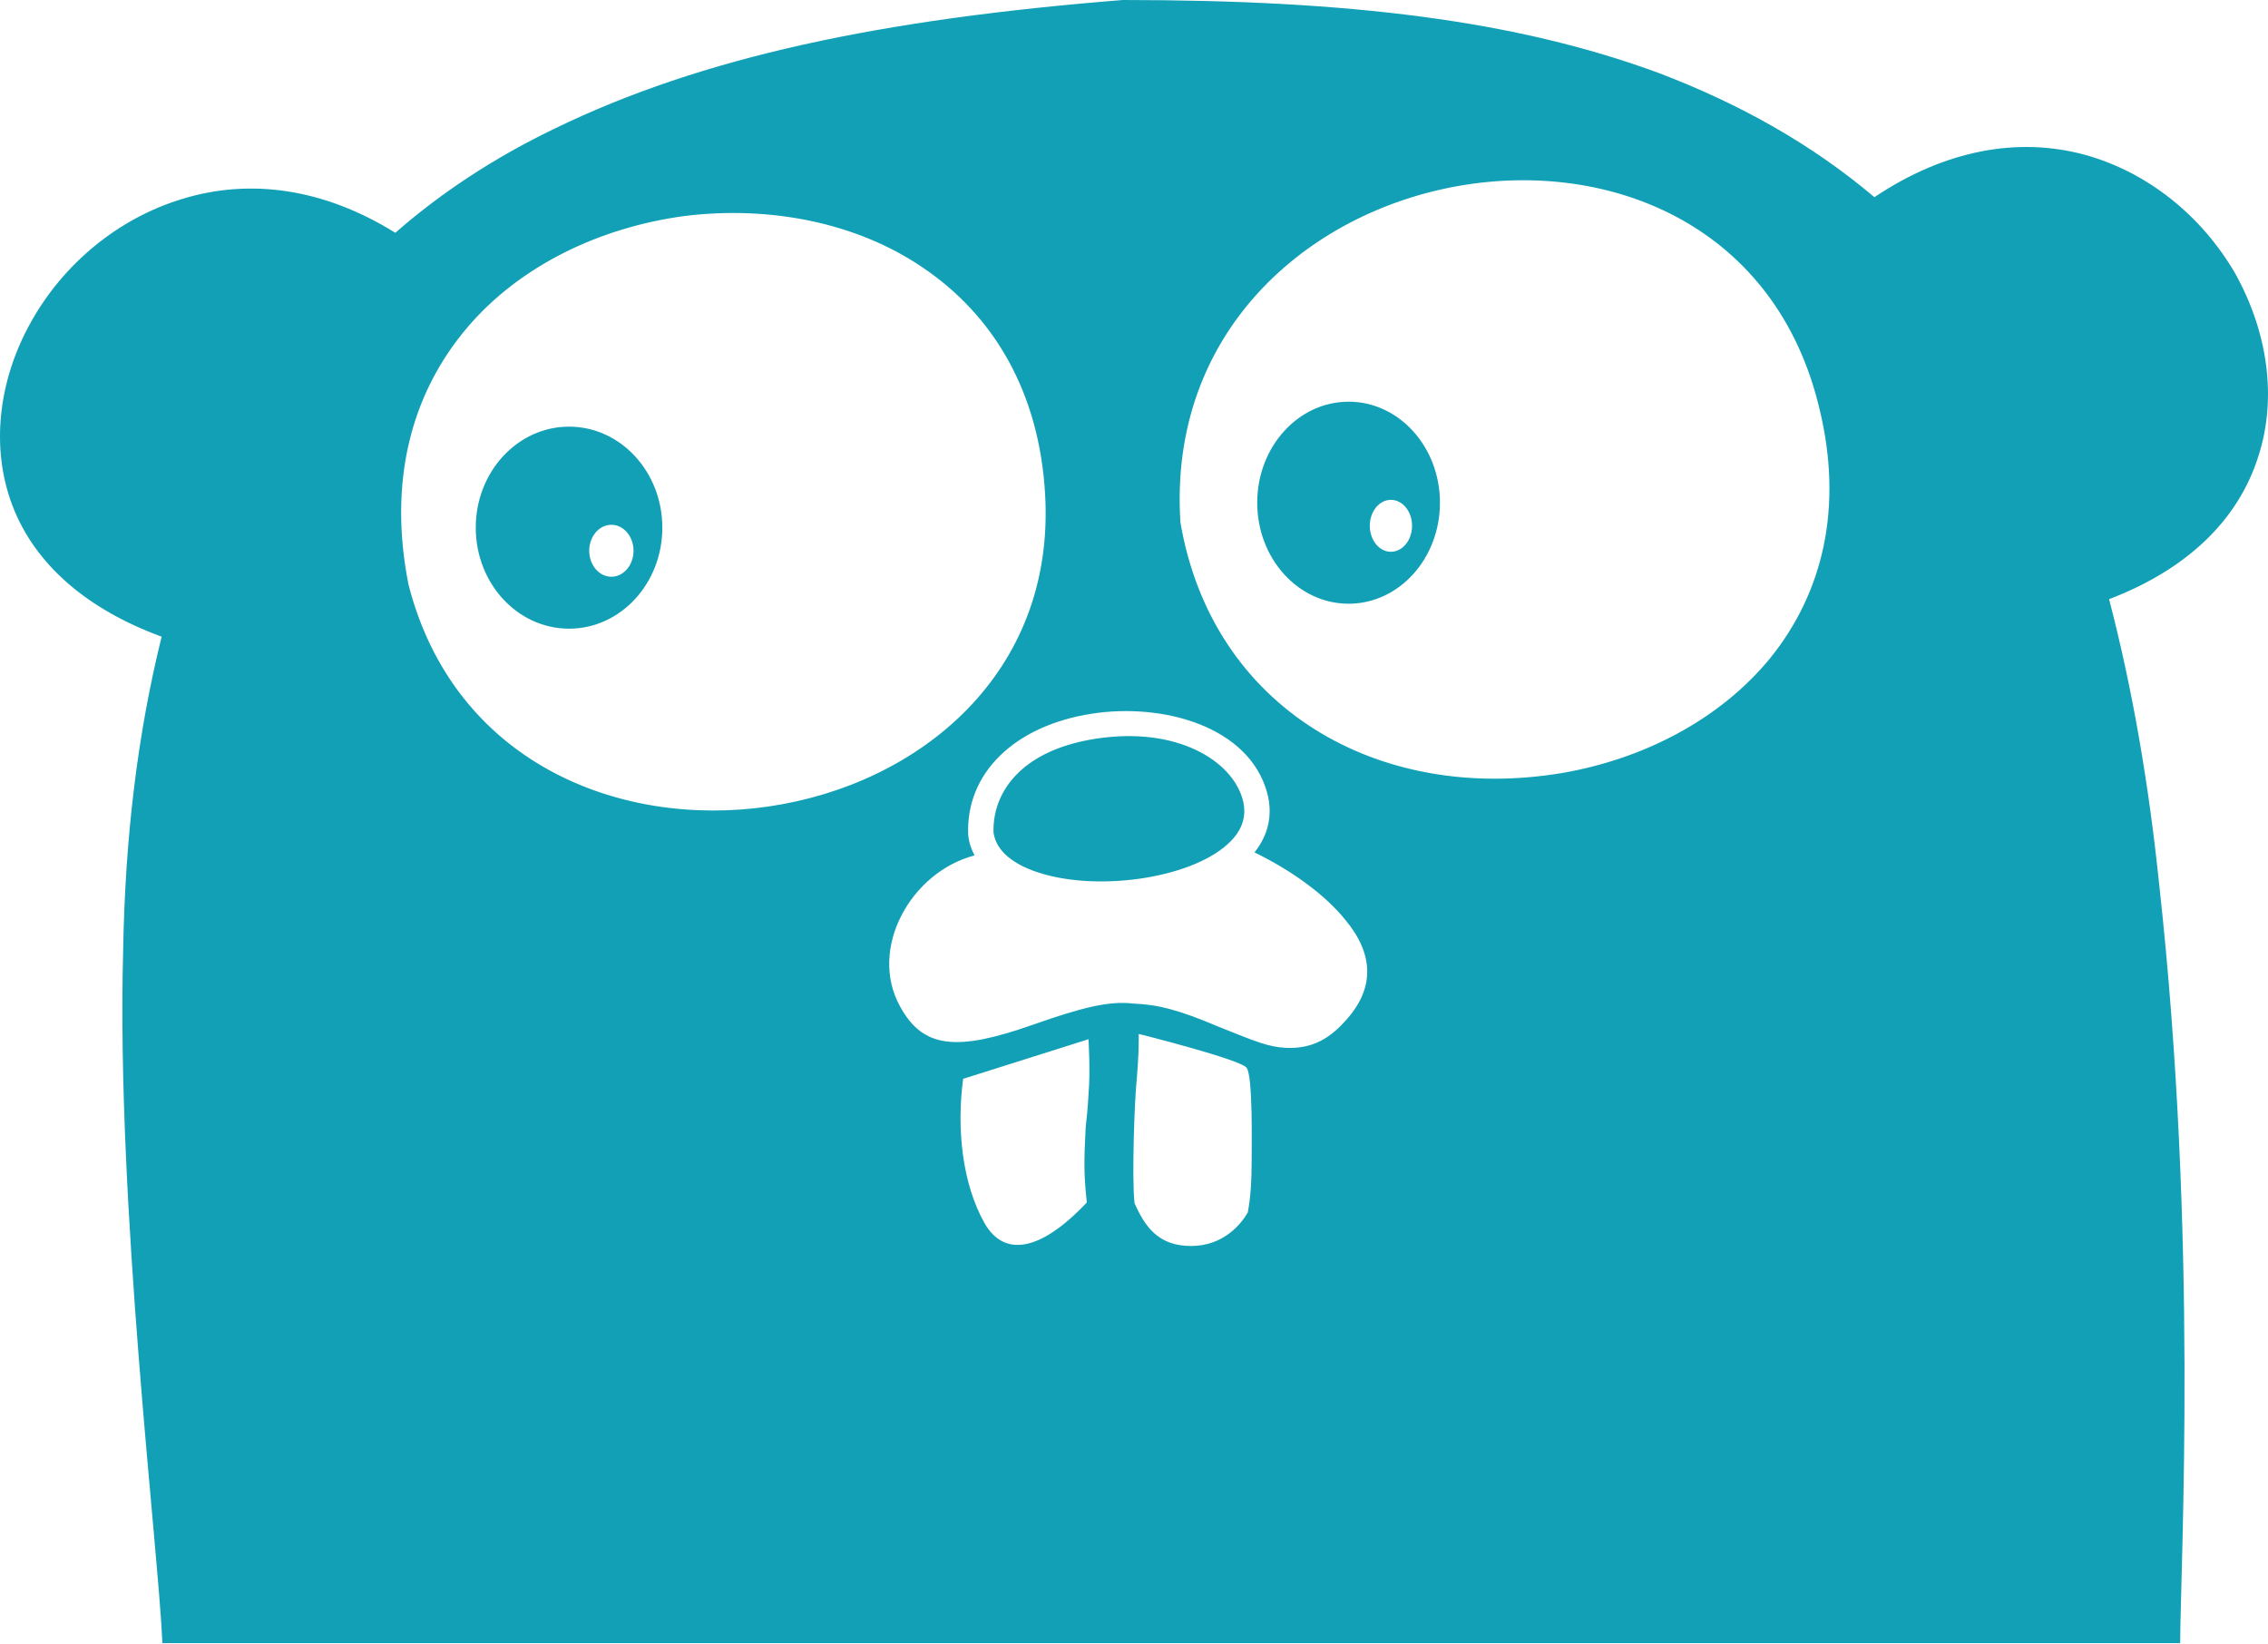
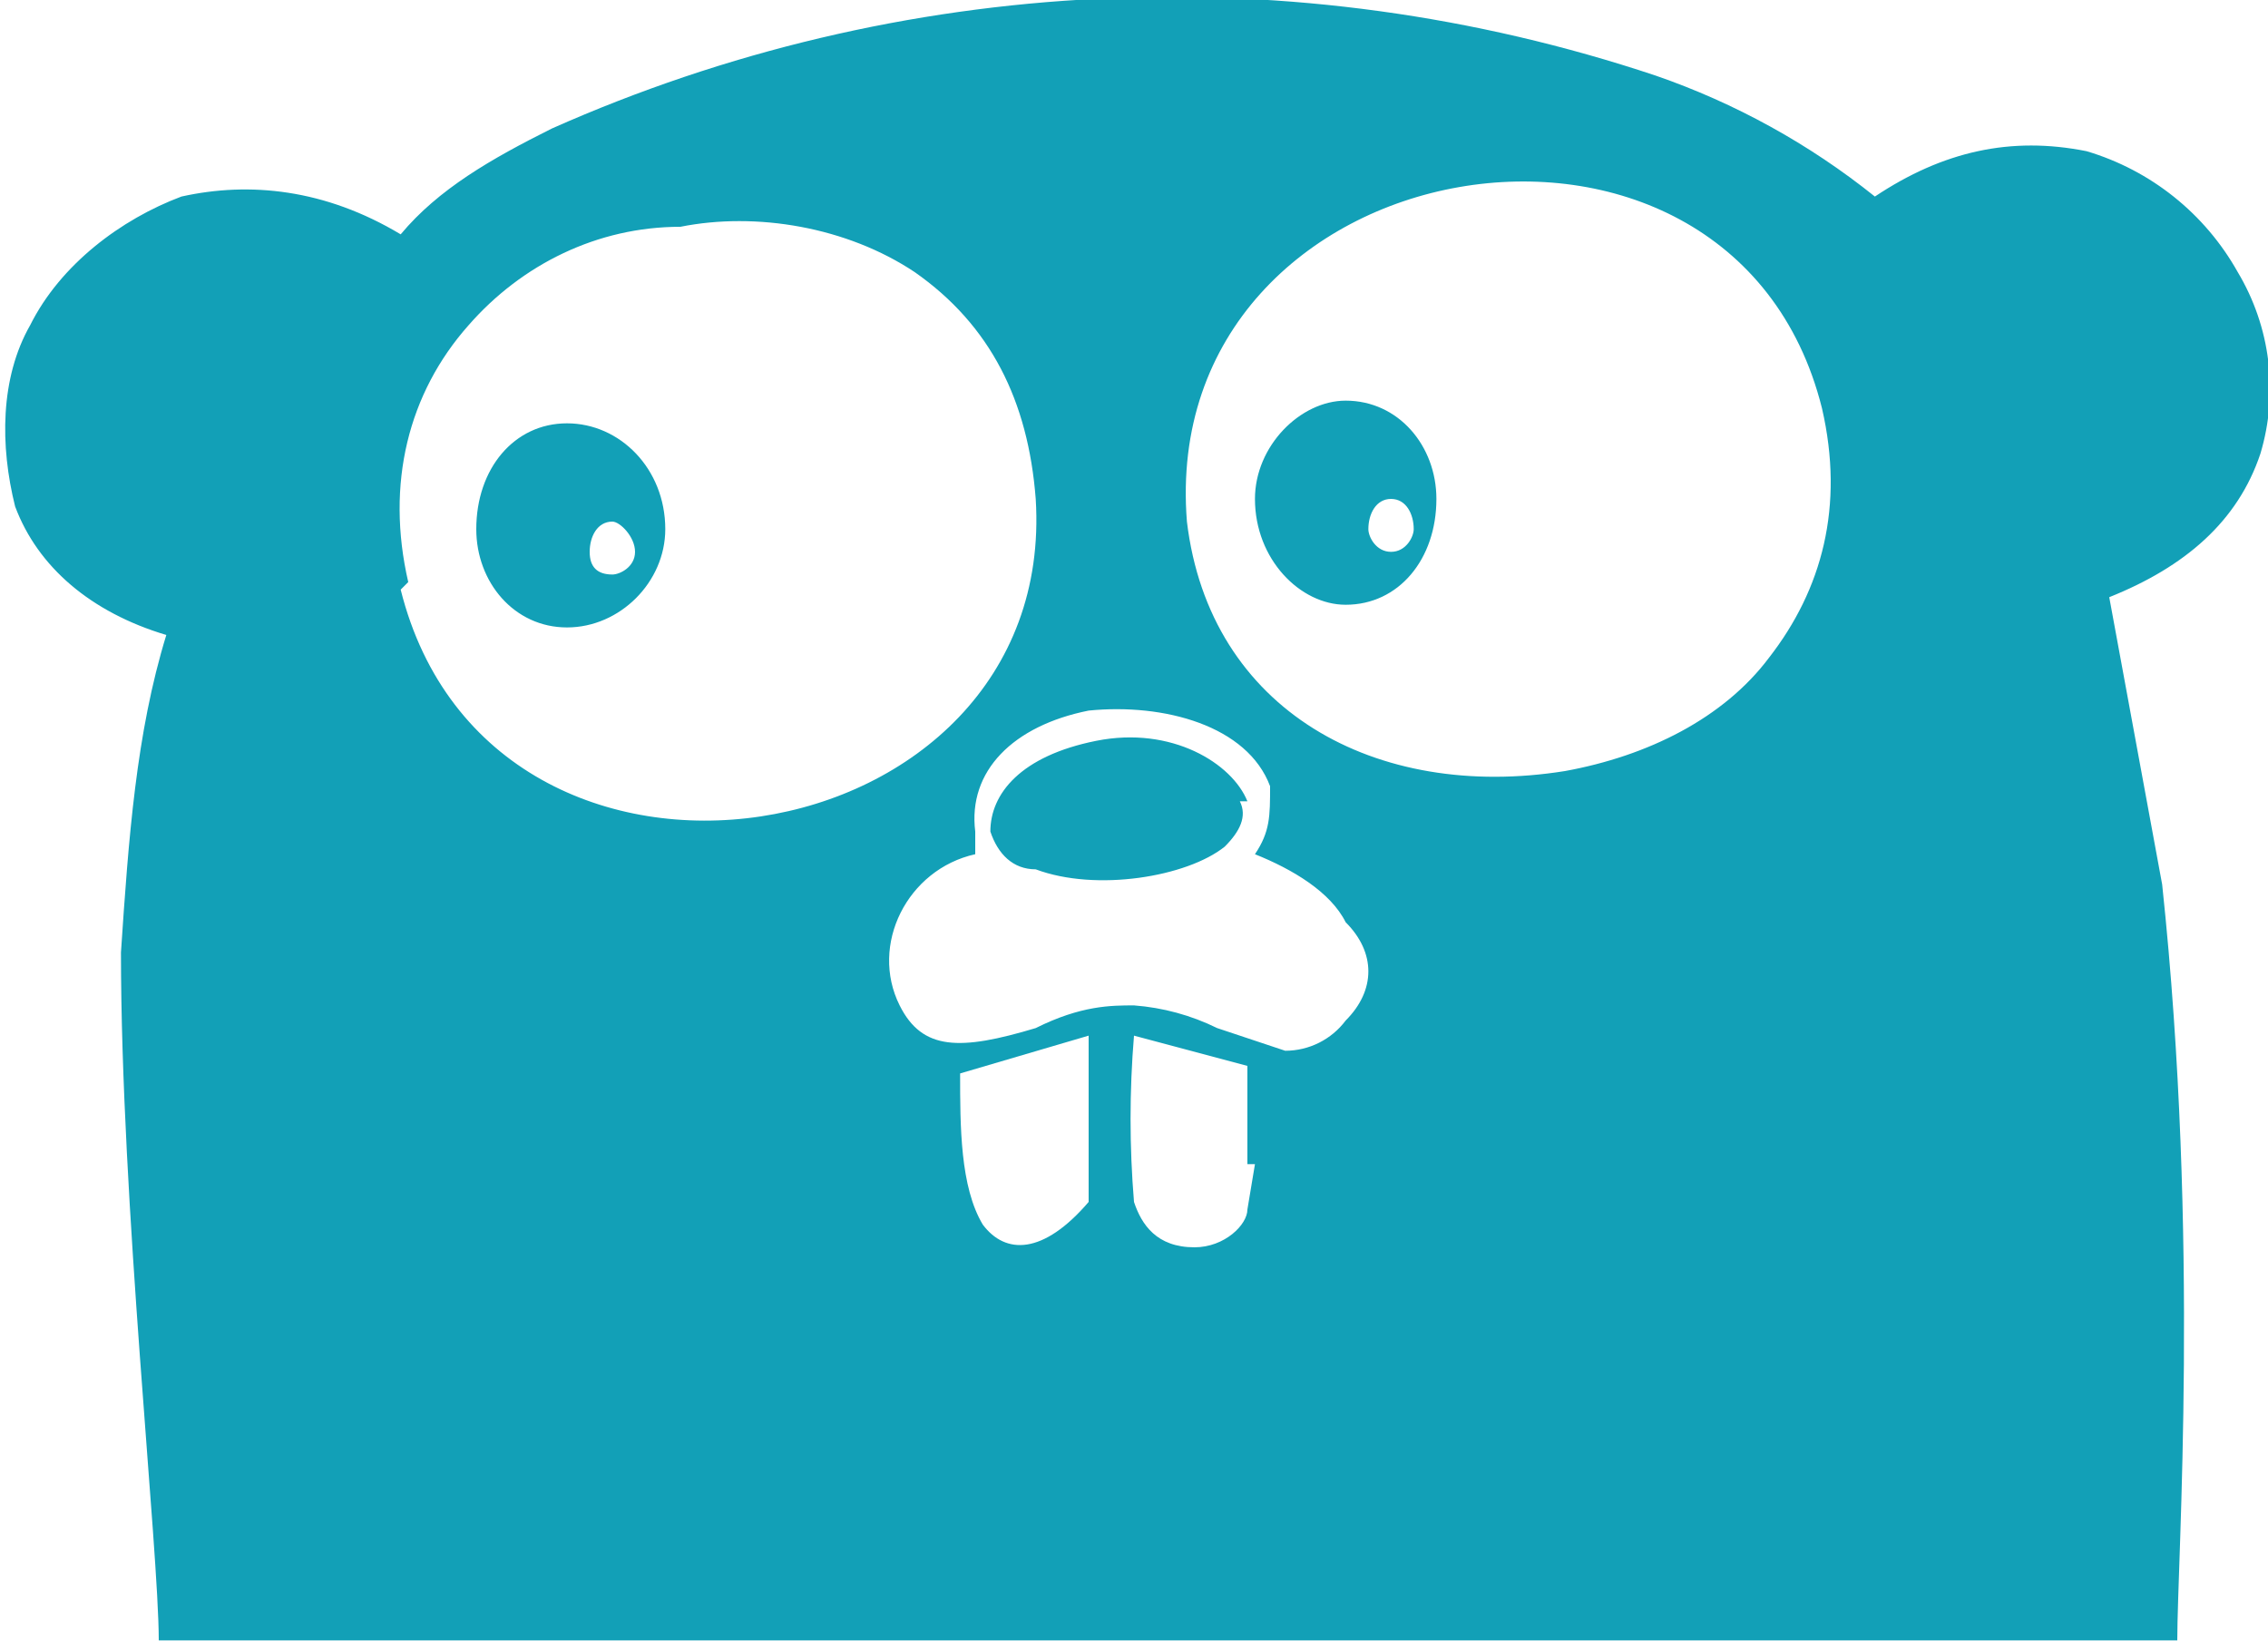
- <svg xmlns="http://www.w3.org/2000/svg" style="isolation:isolate" viewBox="0 0 30 21.733" width="30" height="21.733">
-   <path d=" M 7.527 5.643 C 6.846 5.643 6.293 6.241 6.293 6.979 C 6.293 7.717 6.846 8.315 7.527 8.315 C 8.209 8.315 8.761 7.717 8.761 6.979 C 8.761 6.241 8.209 5.643 7.527 5.643 Z  M 8.087 7.628 C 7.925 7.628 7.794 7.474 7.794 7.284 C 7.794 7.095 7.925 6.941 8.087 6.941 C 8.249 6.941 8.38 7.095 8.38 7.284 C 8.38 7.474 8.249 7.628 8.087 7.628 Z  M 17.839 5.313 C 17.171 5.313 16.63 5.911 16.63 6.649 C 16.63 7.387 17.171 7.985 17.839 7.985 C 18.506 7.985 19.047 7.387 19.047 6.649 C 19.047 5.911 18.506 5.313 17.839 5.313 Z  M 18.398 7.298 C 18.244 7.298 18.119 7.144 18.119 6.954 C 18.119 6.765 18.244 6.611 18.398 6.611 C 18.553 6.611 18.678 6.765 18.678 6.954 C 18.678 7.144 18.553 7.298 18.398 7.298 Z  M 27.58 2.048 C 26.69 1.806 25.723 1.985 24.794 2.608 C 23.967 1.908 23.013 1.374 21.945 0.967 C 20.049 0.267 17.842 0 14.853 0 C 11.66 0.254 9.287 0.751 7.328 1.705 C 6.539 2.086 5.84 2.544 5.229 3.079 C 4.288 2.493 3.308 2.353 2.405 2.633 C 1.566 2.888 0.84 3.486 0.408 4.262 C -0.025 5.037 -0.126 5.928 0.166 6.691 C 0.459 7.454 1.133 8.052 2.138 8.421 C 1.82 9.706 1.655 11.067 1.629 12.568 C 1.537 15.944 2.098 20.501 2.148 21.733 L 28.838 21.733 C 28.845 20.604 29.077 16.372 28.56 11.691 C 28.42 10.342 28.203 9.095 27.898 7.925 C 28.929 7.531 29.603 6.882 29.87 6.042 C 30.124 5.266 29.997 4.389 29.564 3.613 C 29.119 2.85 28.407 2.277 27.58 2.048 L 27.58 2.048 Z  M 5.403 7.73 C 5.136 6.381 5.428 5.211 6.191 4.32 C 6.878 3.519 7.921 3.01 9.054 2.857 C 10.186 2.717 11.331 2.946 12.196 3.532 C 13.163 4.18 13.748 5.211 13.824 6.534 C 14.104 11.279 6.599 12.411 5.403 7.73 Z  M 14.399 14.463 C 14.387 14.692 14.374 14.781 14.361 14.908 C 14.336 15.379 14.338 15.548 14.376 15.904 C 13.758 16.559 13.285 16.624 13.028 16.187 C 12.723 15.652 12.653 14.916 12.74 14.269 L 14.398 13.745 C 14.398 13.745 14.425 14.17 14.399 14.463 Z  M 16.556 15.376 C 16.556 15.617 16.543 15.834 16.505 16.037 C 16.416 16.19 16.185 16.479 15.756 16.48 C 15.327 16.48 15.147 16.231 15.007 15.913 C 14.969 15.57 15.009 14.519 15.035 14.29 C 15.06 13.998 15.063 13.84 15.063 13.675 C 15.063 13.675 16.406 14.011 16.49 14.123 C 16.574 14.234 16.556 15.172 16.556 15.376 L 16.556 15.376 Z  M 17.783 13.516 C 17.541 13.783 17.3 13.872 17.007 13.859 C 16.778 13.846 16.625 13.783 16.117 13.579 C 15.608 13.363 15.328 13.287 14.997 13.274 C 14.679 13.236 14.333 13.317 13.661 13.554 C 12.662 13.906 12.211 13.872 11.906 13.312 C 11.482 12.547 12.049 11.533 12.891 11.314 C 12.848 11.232 12.818 11.15 12.807 11.042 C 12.772 10.233 13.412 9.6 14.439 9.44 C 15.387 9.292 16.523 9.609 16.762 10.488 C 16.838 10.774 16.779 11.042 16.594 11.274 C 17.092 11.517 17.526 11.833 17.796 12.167 C 18.177 12.625 18.19 13.083 17.783 13.516 L 17.783 13.516 Z  M 23.411 8.71 C 22.762 9.499 21.77 10.033 20.663 10.224 C 18.233 10.631 16.032 9.371 15.613 6.904 L 15.613 6.891 C 15.307 1.891 22.94 0.556 24.072 5.428 C 24.377 6.7 24.123 7.832 23.411 8.71 L 23.411 8.71 Z  M 16.438 10.575 C 16.497 10.797 16.432 10.99 16.24 11.164 C 15.729 11.631 14.455 11.806 13.67 11.518 C 13.45 11.437 13.181 11.284 13.142 11.013 C 13.124 10.516 13.468 9.931 14.491 9.771 C 15.568 9.604 16.297 10.06 16.438 10.575 Z " fill="rgb(18,160,183)" />
+ <svg xmlns="http://www.w3.org/2000/svg" style="isolation:isolate" width="30" height="21.7">
+   <path d="M7.5 5.6c-.7 0-1.2.6-1.2 1.4 0 .7.5 1.3 1.2 1.3S8.8 7.7 8.8 7c0-.8-.6-1.4-1.3-1.4zm.6 2c-.2 0-.3-.1-.3-.3 0-.2.1-.4.3-.4.1 0 .3.2.3.4s-.2.3-.3.3zm9.7-2.3c-.6 0-1.2.6-1.2 1.3 0 .8.6 1.4 1.2 1.4.7 0 1.2-.6 1.2-1.4 0-.7-.5-1.3-1.2-1.3zm.6 2c-.2 0-.3-.2-.3-.3 0-.2.1-.4.3-.4.2 0 .3.2.3.4 0 .1-.1.3-.3.3zM27.6 2c-1-.2-1.9 0-2.8.6A9.7 9.7 0 0 0 21.9 1a20.2 20.2 0 0 0-14.6.7c-.8.4-1.5.8-2 1.4-1-.6-2-.7-2.9-.5-.8.3-1.6.9-2 1.7C0 5 0 5.9.2 6.7c.3.8 1 1.4 2 1.7-.4 1.3-.5 2.7-.6 4.2 0 3.3.5 7.9.5 9.1h26.7c0-1.1.3-5.3-.2-10l-.7-3.8c1-.4 1.7-1 2-1.9a3 3 0 0 0-.3-2.4 3.4 3.4 0 0 0-2-1.6zM5.4 7.7c-.3-1.3 0-2.5.8-3.4C6.9 3.5 7.9 3 9 3c1-.2 2.2 0 3.1.6 1 .7 1.5 1.7 1.6 3 .3 4.8-7.2 6-8.4 1.2zm9 6.8v1.4c-.6.7-1.1.7-1.4.3-.3-.5-.3-1.3-.3-2l1.7-.5v.8zm2.2.9l-.1.6c0 .2-.3.5-.7.5-.5 0-.7-.3-.8-.6a13.3 13.3 0 0 1 0-2.2l1.5.4v1.3zm1.2-1.9a1 1 0 0 1-.8.4l-.9-.3a3 3 0 0 0-1.1-.3c-.3 0-.7 0-1.3.3-1 .3-1.5.3-1.8-.3-.4-.8.1-1.8 1-2V11c-.1-.8.5-1.4 1.5-1.6 1-.1 2.1.2 2.4 1 0 .4 0 .6-.2.9.5.2 1 .5 1.2.9.4.4.4.9 0 1.3zm5.6-4.8c-.6.8-1.6 1.3-2.7 1.5-2.5.4-4.7-.8-5-3.3-.4-5 7.2-6.3 8.4-1.5.3 1.3 0 2.4-.7 3.3zm-7 1.9c.1.2 0 .4-.2.6-.5.4-1.7.6-2.5.3-.3 0-.5-.2-.6-.5 0-.5.4-1 1.4-1.2 1-.2 1.8.3 2 .8z" fill="#12A0B7" />
</svg>
